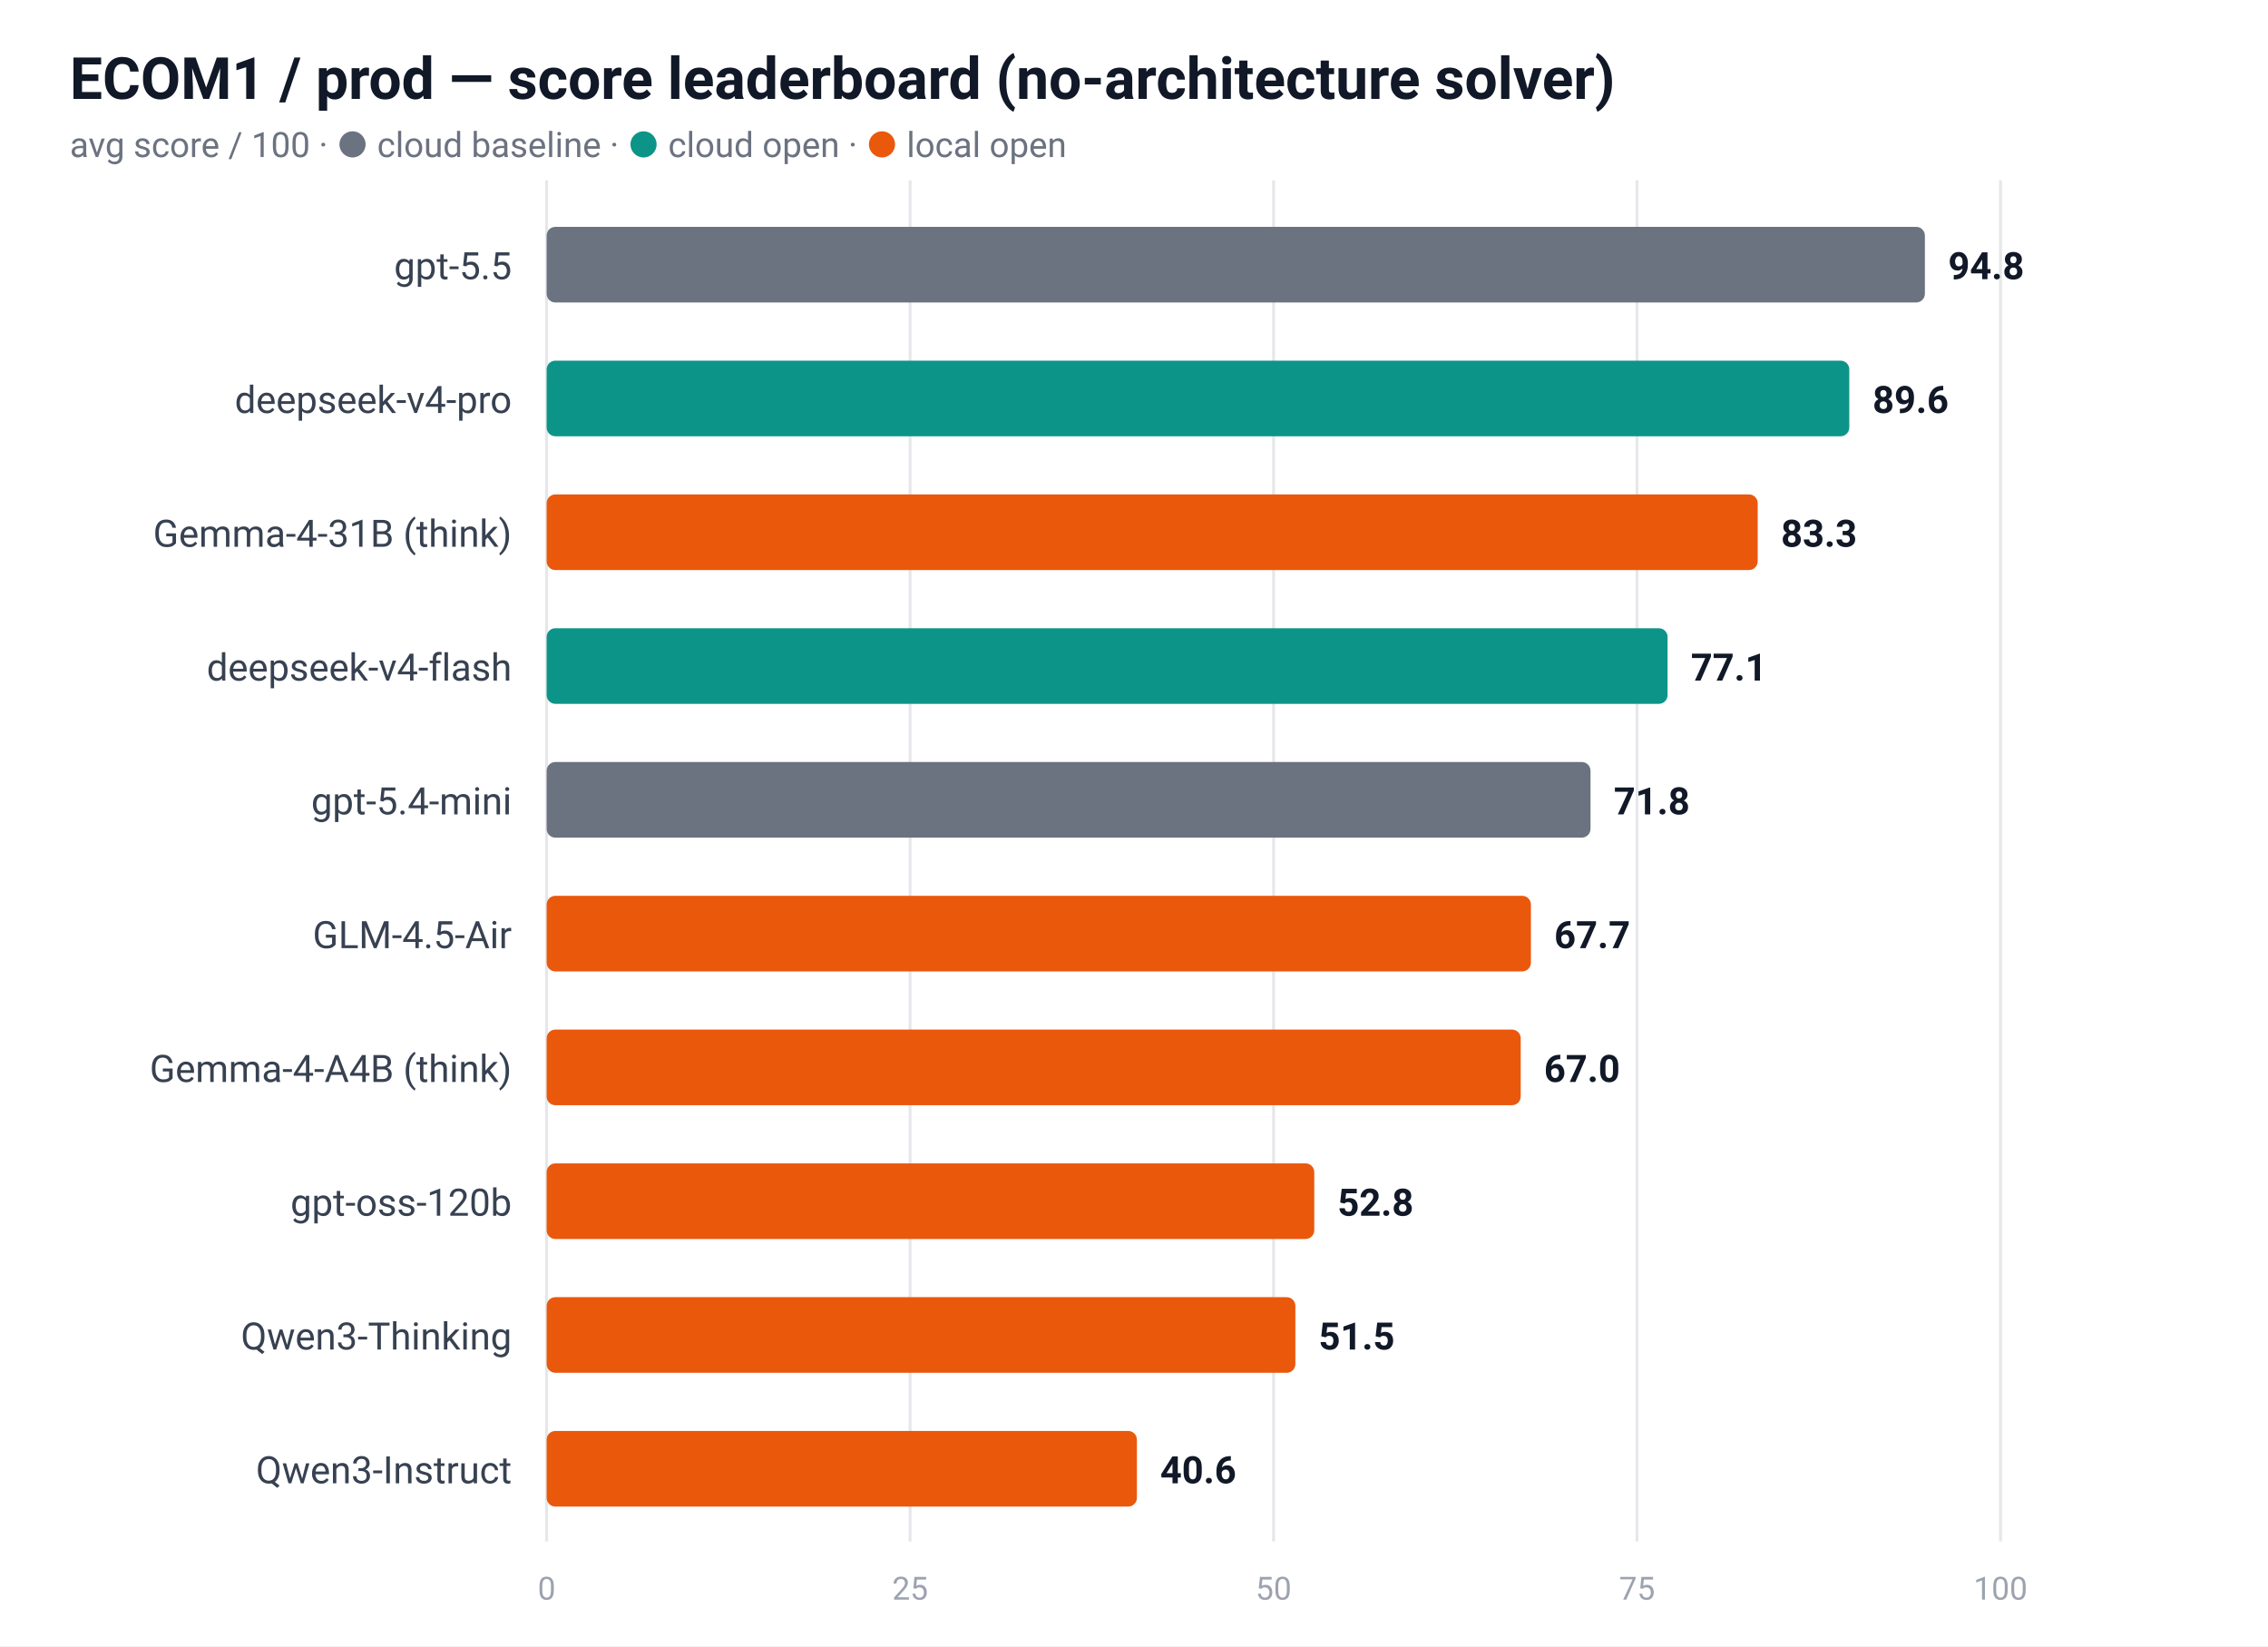
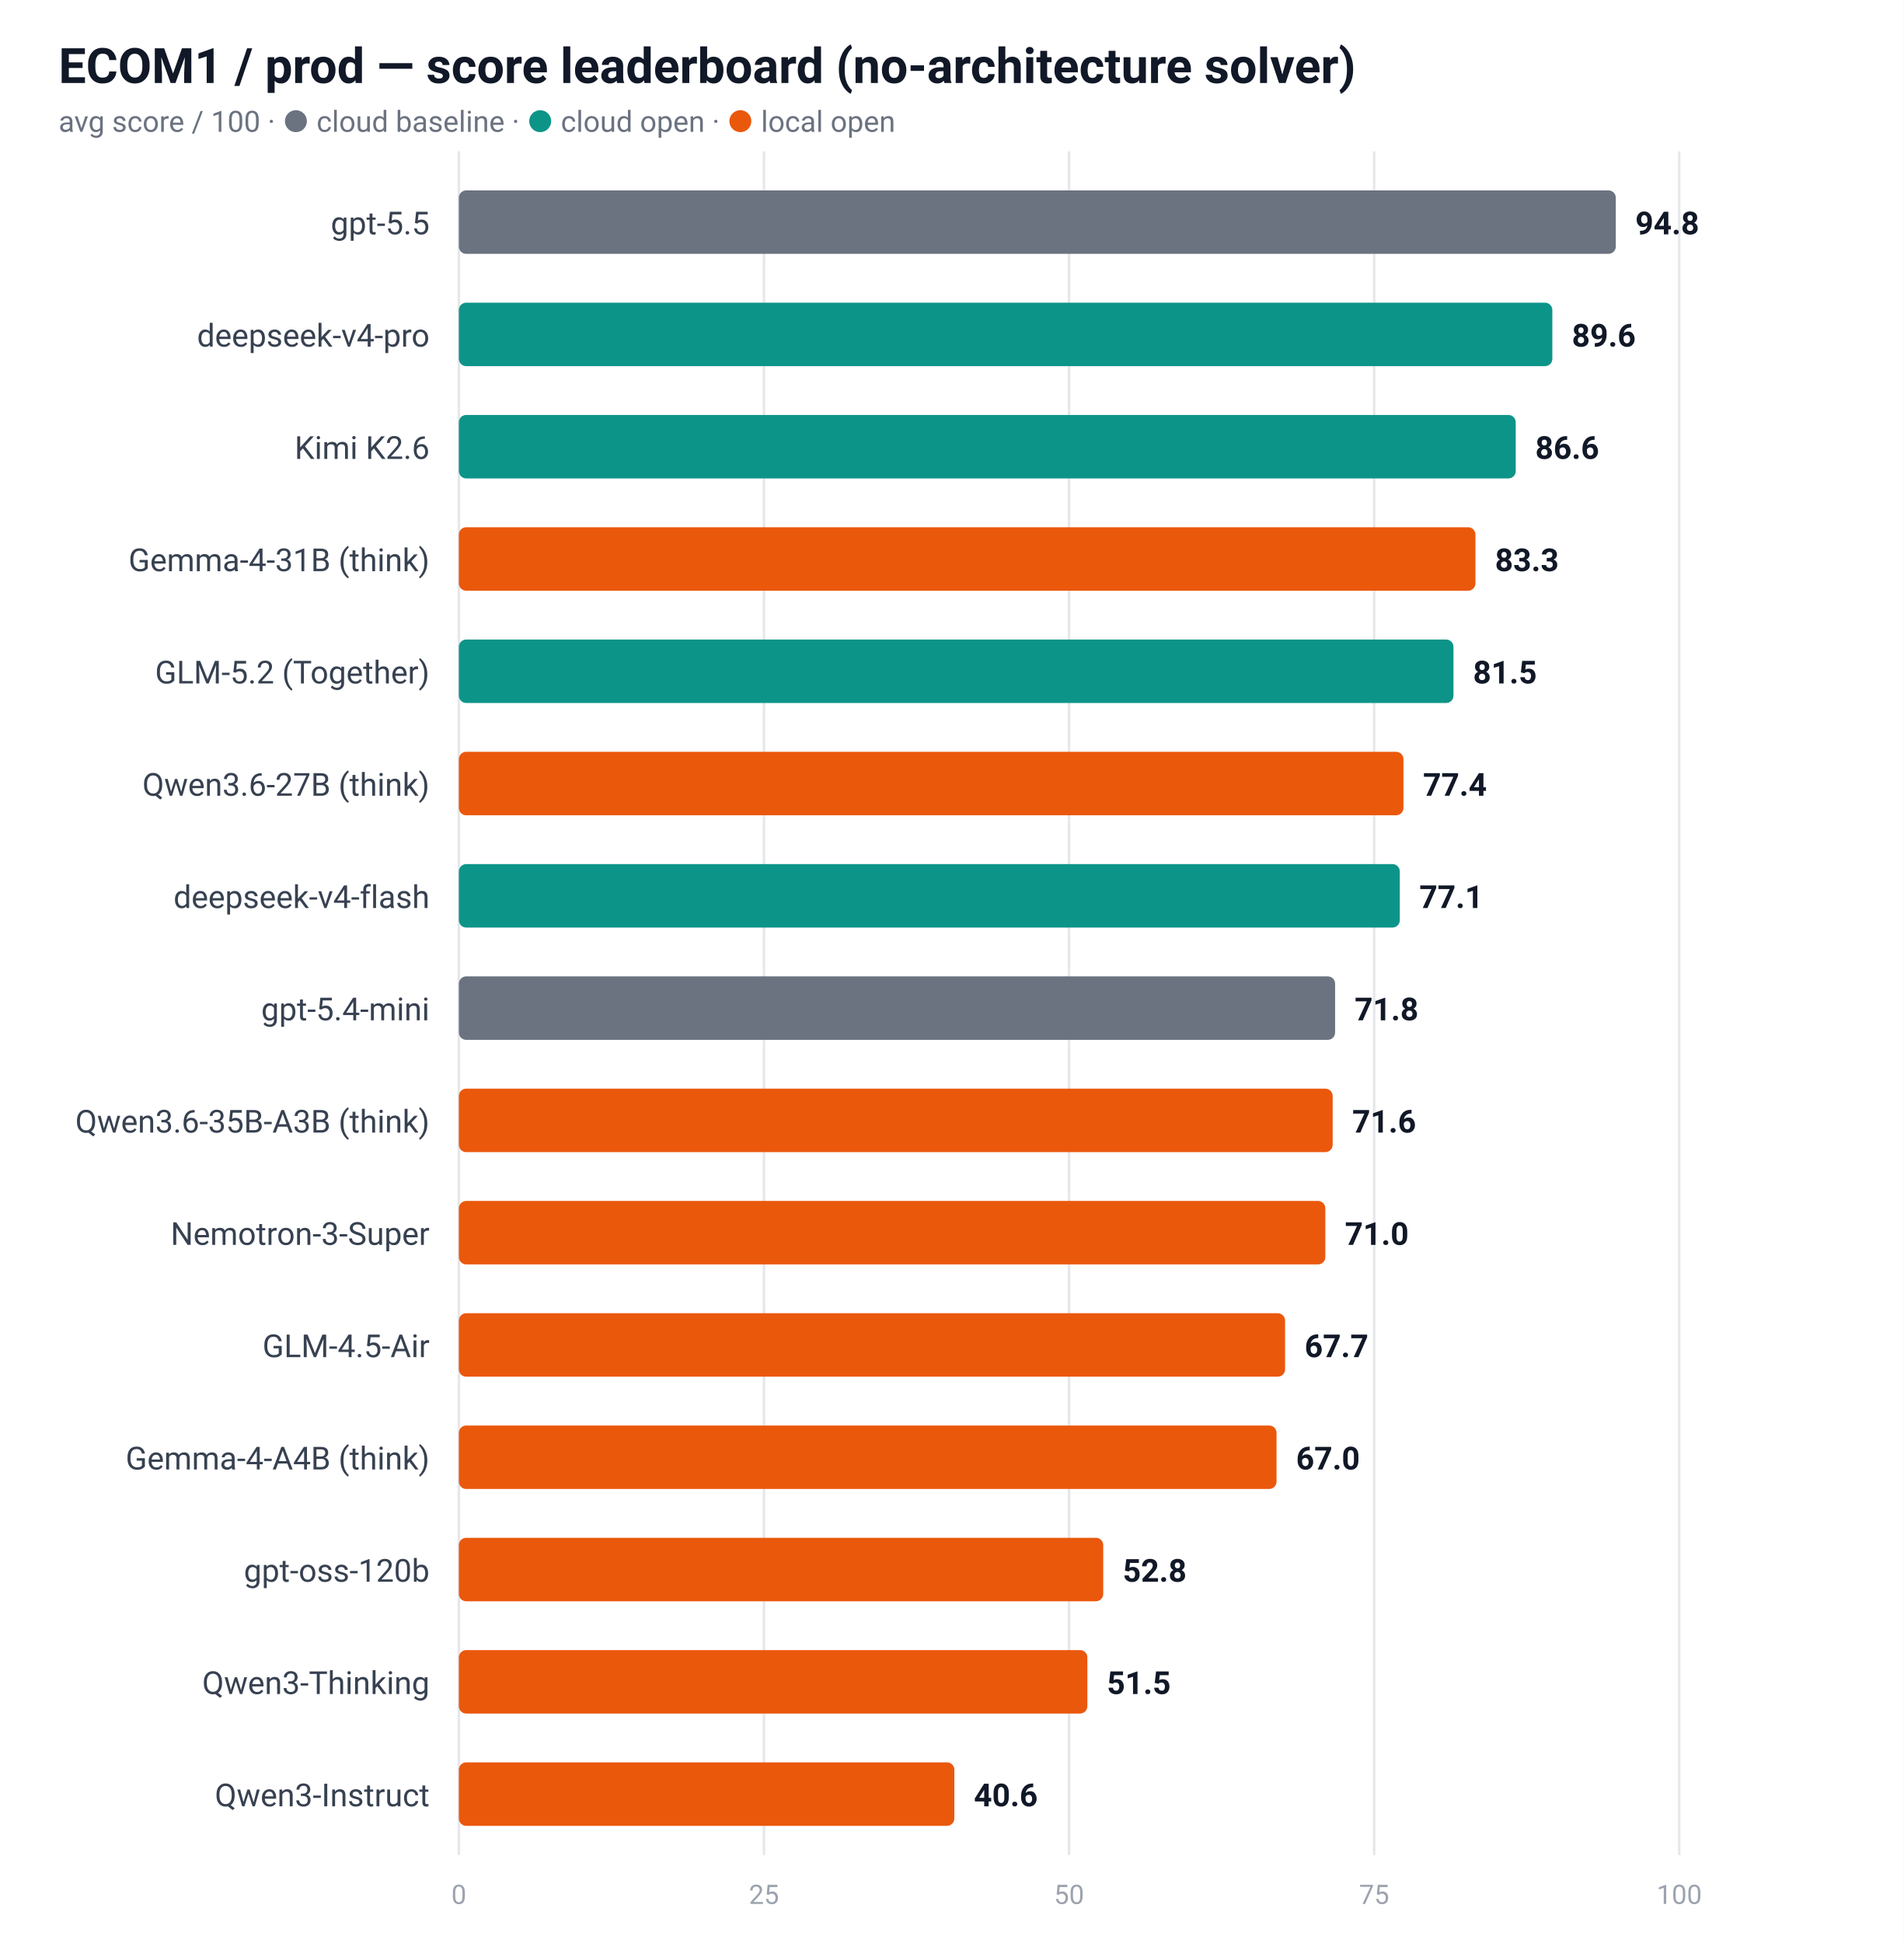
- <svg xmlns="http://www.w3.org/2000/svg" width="780" height="566" font-family="-apple-system,Segoe UI,Roboto,sans-serif">
-   <rect width="780" height="566" fill="#ffffff" />
+ <svg xmlns="http://www.w3.org/2000/svg" width="780" height="796" font-family="-apple-system,Segoe UI,Roboto,sans-serif">
+   <rect width="780" height="796" fill="#ffffff" />
  <text x="24" y="34" font-size="20" font-weight="700" fill="#111827">ECOM1 / prod — score leaderboard (no-architecture solver)</text>
  <text x="24" y="54" font-size="12" fill="#6b7280">avg score / 100 · <tspan fill="#6b7280">●</tspan> cloud baseline · <tspan fill="#0d9488">●</tspan> cloud open · <tspan fill="#ea580c">●</tspan> local open</text>
-   <line x1="188" y1="62" x2="188" y2="530" stroke="#e5e7eb" />
-   <text x="188" y="550" font-size="11" fill="#9ca3af" text-anchor="middle">0</text>
-   <line x1="313" y1="62" x2="313" y2="530" stroke="#e5e7eb" />
-   <text x="313" y="550" font-size="11" fill="#9ca3af" text-anchor="middle">25</text>
-   <line x1="438" y1="62" x2="438" y2="530" stroke="#e5e7eb" />
-   <text x="438" y="550" font-size="11" fill="#9ca3af" text-anchor="middle">50</text>
-   <line x1="563" y1="62" x2="563" y2="530" stroke="#e5e7eb" />
-   <text x="563" y="550" font-size="11" fill="#9ca3af" text-anchor="middle">75</text>
-   <line x1="688" y1="62" x2="688" y2="530" stroke="#e5e7eb" />
-   <text x="688" y="550" font-size="11" fill="#9ca3af" text-anchor="middle">100</text>
+   <line x1="188" y1="62" x2="188" y2="760" stroke="#e5e7eb" />
+   <text x="188" y="780" font-size="11" fill="#9ca3af" text-anchor="middle">0</text>
+   <line x1="313" y1="62" x2="313" y2="760" stroke="#e5e7eb" />
+   <text x="313" y="780" font-size="11" fill="#9ca3af" text-anchor="middle">25</text>
+   <line x1="438" y1="62" x2="438" y2="760" stroke="#e5e7eb" />
+   <text x="438" y="780" font-size="11" fill="#9ca3af" text-anchor="middle">50</text>
+   <line x1="563" y1="62" x2="563" y2="760" stroke="#e5e7eb" />
+   <text x="563" y="780" font-size="11" fill="#9ca3af" text-anchor="middle">75</text>
+   <line x1="688" y1="62" x2="688" y2="760" stroke="#e5e7eb" />
+   <text x="688" y="780" font-size="11" fill="#9ca3af" text-anchor="middle">100</text>
  <text x="176" y="96" font-size="13" fill="#374151" text-anchor="end">gpt-5.5</text>
  <rect x="188" y="78" width="474" height="26" rx="3" fill="#6b7280" />
  <text x="670" y="96" font-size="13" font-weight="700" fill="#111827">94.8</text>
  <text x="176" y="142" font-size="13" fill="#374151" text-anchor="end">deepseek-v4-pro</text>
  <rect x="188" y="124" width="448" height="26" rx="3" fill="#0d9488" />
  <text x="644" y="142" font-size="13" font-weight="700" fill="#111827">89.6</text>
-   <text x="176" y="188" font-size="13" fill="#374151" text-anchor="end">Gemma-4-31B (think)</text>
-   <rect x="188" y="170" width="416.5" height="26" rx="3" fill="#ea580c" />
-   <text x="612.5" y="188" font-size="13" font-weight="700" fill="#111827">83.3</text>
-   <text x="176" y="234" font-size="13" fill="#374151" text-anchor="end">deepseek-v4-flash</text>
-   <rect x="188" y="216" width="385.5" height="26" rx="3" fill="#0d9488" />
-   <text x="581.5" y="234" font-size="13" font-weight="700" fill="#111827">77.1</text>
-   <text x="176" y="280" font-size="13" fill="#374151" text-anchor="end">gpt-5.4-mini</text>
-   <rect x="188" y="262" width="359" height="26" rx="3" fill="#6b7280" />
-   <text x="555" y="280" font-size="13" font-weight="700" fill="#111827">71.8</text>
-   <text x="176" y="326" font-size="13" fill="#374151" text-anchor="end">GLM-4.5-Air</text>
-   <rect x="188" y="308" width="338.5" height="26" rx="3" fill="#ea580c" />
-   <text x="534.5" y="326" font-size="13" font-weight="700" fill="#111827">67.7</text>
-   <text x="176" y="372" font-size="13" fill="#374151" text-anchor="end">Gemma-4-A4B (think)</text>
-   <rect x="188" y="354" width="335" height="26" rx="3" fill="#ea580c" />
-   <text x="531" y="372" font-size="13" font-weight="700" fill="#111827">67.0</text>
-   <text x="176" y="418" font-size="13" fill="#374151" text-anchor="end">gpt-oss-120b</text>
-   <rect x="188" y="400" width="264" height="26" rx="3" fill="#ea580c" />
-   <text x="460" y="418" font-size="13" font-weight="700" fill="#111827">52.8</text>
-   <text x="176" y="464" font-size="13" fill="#374151" text-anchor="end">Qwen3-Thinking</text>
-   <rect x="188" y="446" width="257.5" height="26" rx="3" fill="#ea580c" />
-   <text x="453.5" y="464" font-size="13" font-weight="700" fill="#111827">51.5</text>
-   <text x="176" y="510" font-size="13" fill="#374151" text-anchor="end">Qwen3-Instruct</text>
-   <rect x="188" y="492" width="203" height="26" rx="3" fill="#ea580c" />
-   <text x="399" y="510" font-size="13" font-weight="700" fill="#111827">40.6</text>
+   <text x="176" y="188" font-size="13" fill="#374151" text-anchor="end">Kimi K2.6</text>
+   <rect x="188" y="170" width="433" height="26" rx="3" fill="#0d9488" />
+   <text x="629" y="188" font-size="13" font-weight="700" fill="#111827">86.6</text>
+   <text x="176" y="234" font-size="13" fill="#374151" text-anchor="end">Gemma-4-31B (think)</text>
+   <rect x="188" y="216" width="416.5" height="26" rx="3" fill="#ea580c" />
+   <text x="612.5" y="234" font-size="13" font-weight="700" fill="#111827">83.3</text>
+   <text x="176" y="280" font-size="13" fill="#374151" text-anchor="end">GLM-5.2 (Together)</text>
+   <rect x="188" y="262" width="407.5" height="26" rx="3" fill="#0d9488" />
+   <text x="603.5" y="280" font-size="13" font-weight="700" fill="#111827">81.5</text>
+   <text x="176" y="326" font-size="13" fill="#374151" text-anchor="end">Qwen3.6-27B (think)</text>
+   <rect x="188" y="308" width="387" height="26" rx="3" fill="#ea580c" />
+   <text x="583" y="326" font-size="13" font-weight="700" fill="#111827">77.4</text>
+   <text x="176" y="372" font-size="13" fill="#374151" text-anchor="end">deepseek-v4-flash</text>
+   <rect x="188" y="354" width="385.5" height="26" rx="3" fill="#0d9488" />
+   <text x="581.5" y="372" font-size="13" font-weight="700" fill="#111827">77.1</text>
+   <text x="176" y="418" font-size="13" fill="#374151" text-anchor="end">gpt-5.4-mini</text>
+   <rect x="188" y="400" width="359" height="26" rx="3" fill="#6b7280" />
+   <text x="555" y="418" font-size="13" font-weight="700" fill="#111827">71.8</text>
+   <text x="176" y="464" font-size="13" fill="#374151" text-anchor="end">Qwen3.6-35B-A3B (think)</text>
+   <rect x="188" y="446" width="358" height="26" rx="3" fill="#ea580c" />
+   <text x="554" y="464" font-size="13" font-weight="700" fill="#111827">71.6</text>
+   <text x="176" y="510" font-size="13" fill="#374151" text-anchor="end">Nemotron-3-Super</text>
+   <rect x="188" y="492" width="355" height="26" rx="3" fill="#ea580c" />
+   <text x="551" y="510" font-size="13" font-weight="700" fill="#111827">71.0</text>
+   <text x="176" y="556" font-size="13" fill="#374151" text-anchor="end">GLM-4.5-Air</text>
+   <rect x="188" y="538" width="338.5" height="26" rx="3" fill="#ea580c" />
+   <text x="534.5" y="556" font-size="13" font-weight="700" fill="#111827">67.7</text>
+   <text x="176" y="602" font-size="13" fill="#374151" text-anchor="end">Gemma-4-A4B (think)</text>
+   <rect x="188" y="584" width="335" height="26" rx="3" fill="#ea580c" />
+   <text x="531" y="602" font-size="13" font-weight="700" fill="#111827">67.0</text>
+   <text x="176" y="648" font-size="13" fill="#374151" text-anchor="end">gpt-oss-120b</text>
+   <rect x="188" y="630" width="264" height="26" rx="3" fill="#ea580c" />
+   <text x="460" y="648" font-size="13" font-weight="700" fill="#111827">52.8</text>
+   <text x="176" y="694" font-size="13" fill="#374151" text-anchor="end">Qwen3-Thinking</text>
+   <rect x="188" y="676" width="257.5" height="26" rx="3" fill="#ea580c" />
+   <text x="453.5" y="694" font-size="13" font-weight="700" fill="#111827">51.5</text>
+   <text x="176" y="740" font-size="13" fill="#374151" text-anchor="end">Qwen3-Instruct</text>
+   <rect x="188" y="722" width="203" height="26" rx="3" fill="#ea580c" />
+   <text x="399" y="740" font-size="13" font-weight="700" fill="#111827">40.6</text>
</svg>
